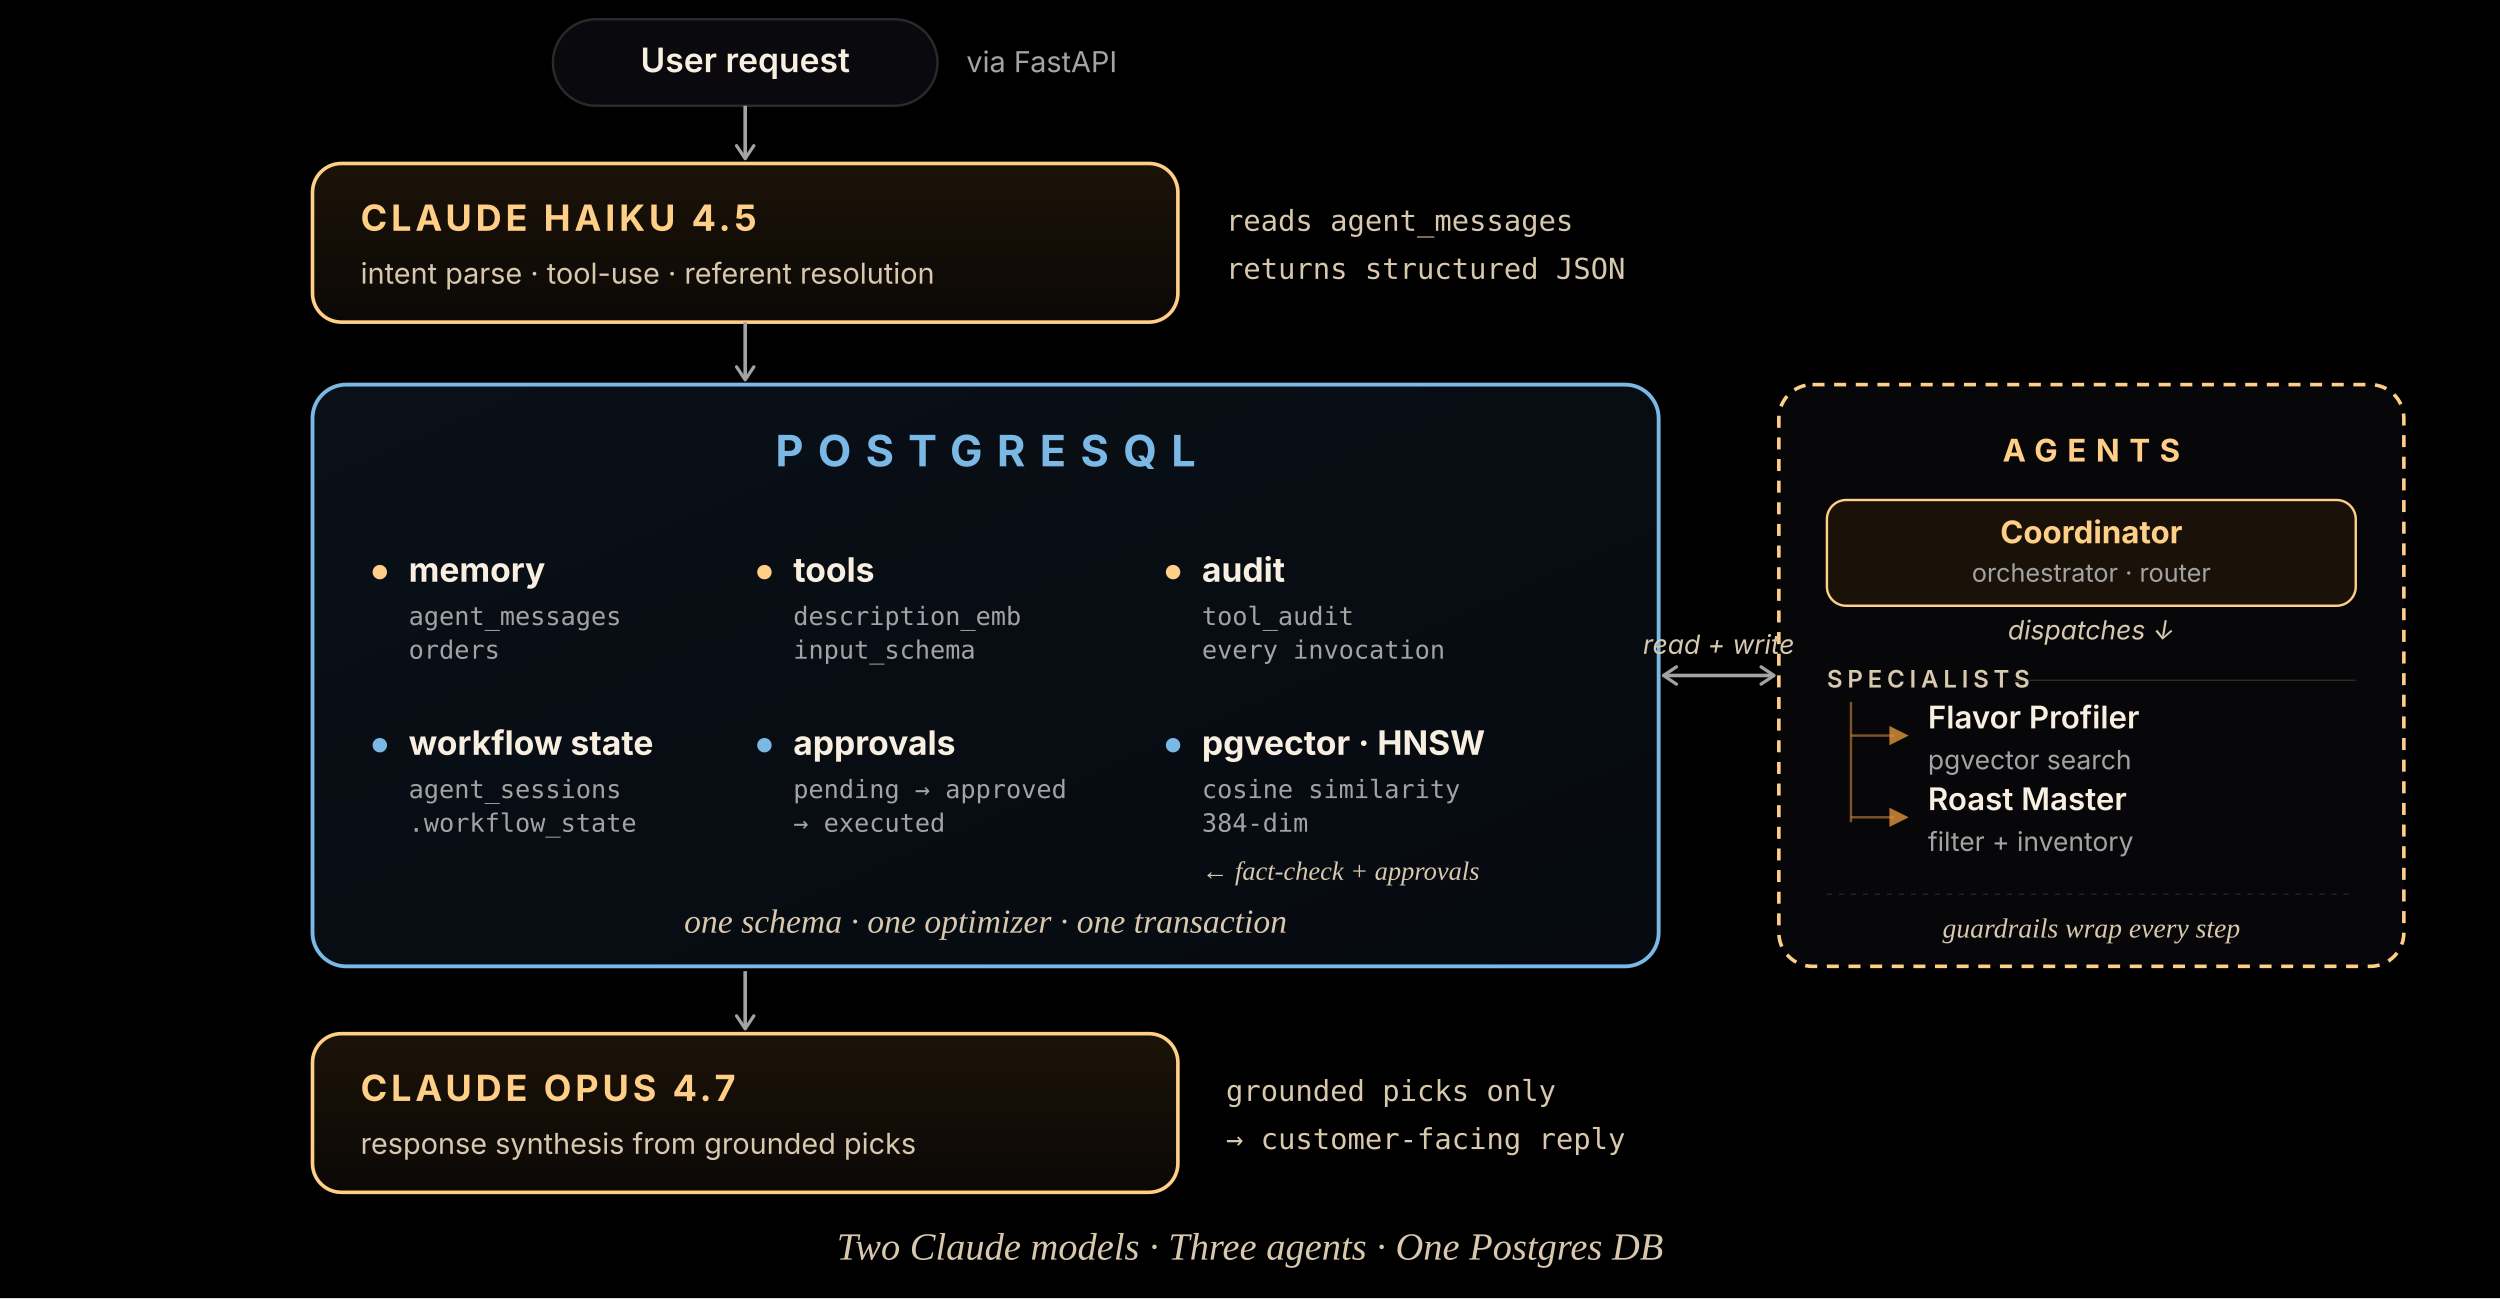
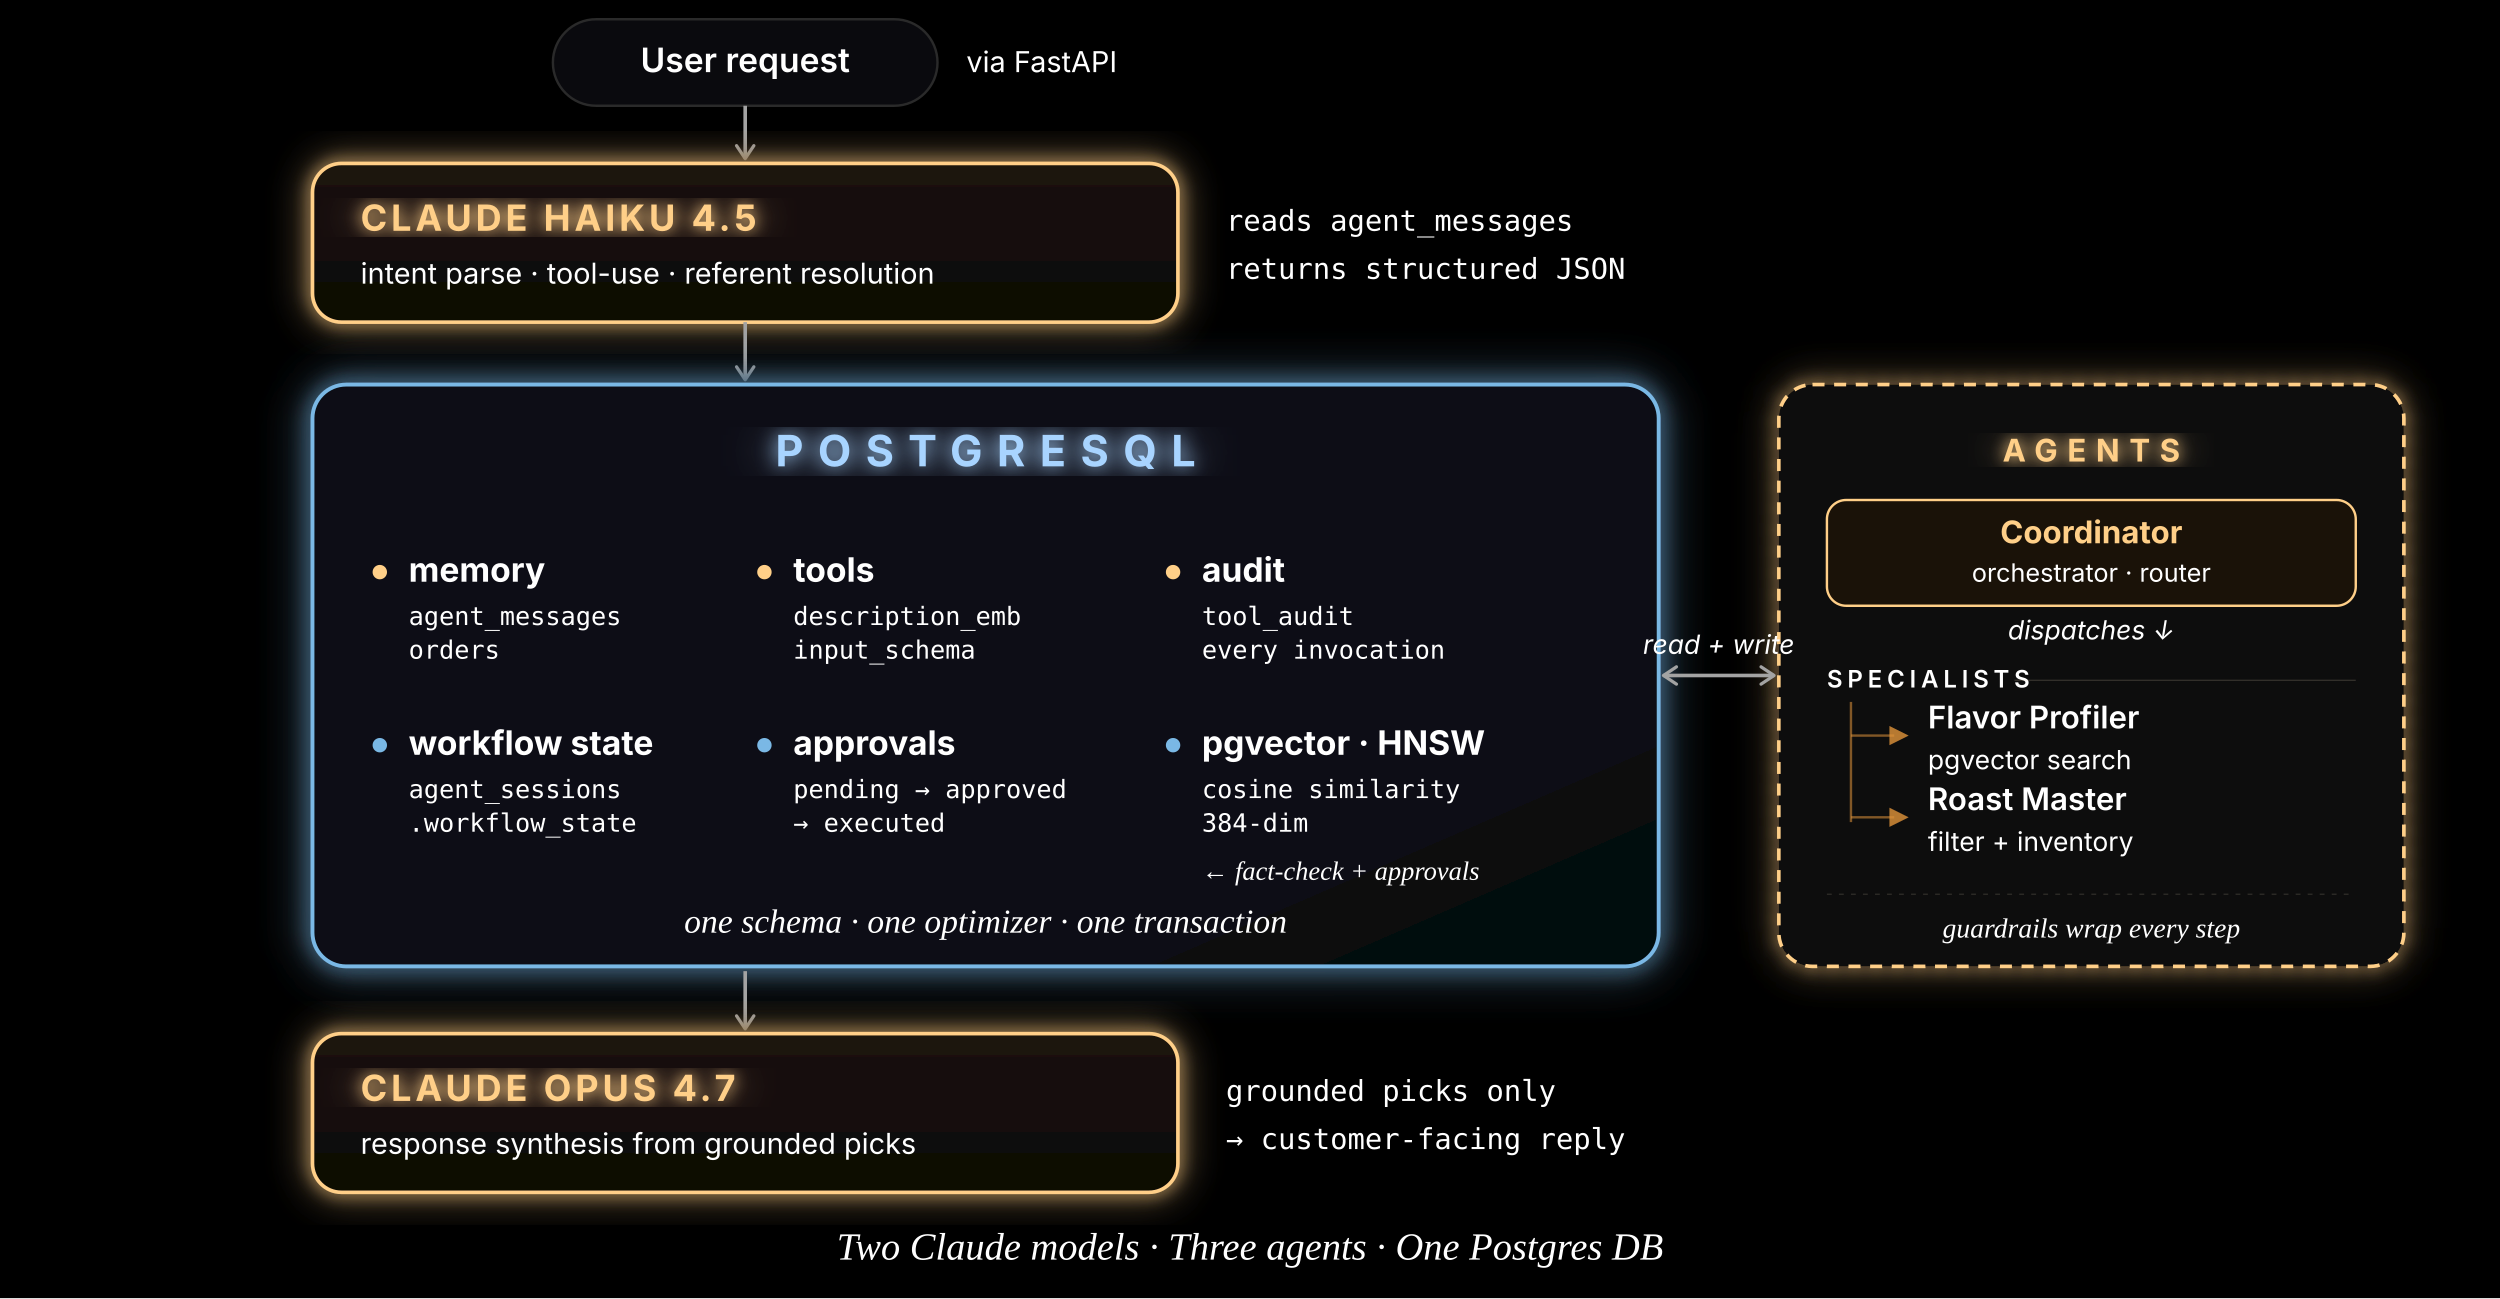
<svg xmlns="http://www.w3.org/2000/svg" viewBox="0 0 1040 540" role="img" aria-label="Architecture: User request enters via FastAPI, Claude Haiku parses intent, PostgreSQL holds memory and operational state including audit and workflow, the dashed Coordinator column dispatches to Flavor Profiler, Roast Master, and Guardrails, Claude Opus synthesizes a grounded reply returned to the customer.">
  <defs>
    <linearGradient id="llmFill" x1="0%" y1="0%" x2="0%" y2="100%">
      <stop offset="0%" stop-color="#1c1308" />
      <stop offset="100%" stop-color="#0b0806" />
    </linearGradient>
    <linearGradient id="pgFill" x1="0%" y1="0%" x2="100%" y2="100%">
      <stop offset="0%" stop-color="#0a1018" />
      <stop offset="100%" stop-color="#060a10" />
    </linearGradient>
    <marker id="arrow" viewBox="0 0 10 10" refX="8" refY="5" markerWidth="6" markerHeight="6" orient="auto-start-reverse">
      <path d="M2 1 L8 5 L2 9" fill="none" stroke="#a3a3a3" stroke-width="1.5" stroke-linecap="round" stroke-linejoin="round" />
    </marker>
    <marker id="arrow-start" viewBox="0 0 10 10" refX="2" refY="5" markerWidth="6" markerHeight="6" orient="auto">
      <path d="M8 1 L2 5 L8 9" fill="none" stroke="#a3a3a3" stroke-width="1.5" stroke-linecap="round" stroke-linejoin="round" />
    </marker>
+     <filter id="blueGlow" x="-20%" y="-20%" width="140%" height="140%">
+       <feGaussianBlur in="SourceGraphic" stdDeviation="4" result="b1" />
+       <feGaussianBlur in="SourceGraphic" stdDeviation="10" result="b2" />
+       <feMerge>
+         <feMergeNode in="b2" />
+         <feMergeNode in="b1" />
+         <feMergeNode in="SourceGraphic" />
+       </feMerge>
+     </filter>
+     <filter id="amberGlow" x="-20%" y="-20%" width="140%" height="140%">
+       <feGaussianBlur in="SourceGraphic" stdDeviation="3" result="a1" />
+       <feGaussianBlur in="SourceGraphic" stdDeviation="8" result="a2" />
+       <feMerge>
+         <feMergeNode in="a2" />
+         <feMergeNode in="a1" />
+         <feMergeNode in="SourceGraphic" />
+       </feMerge>
+     </filter>
  </defs>
  <rect width="1040" height="540" fill="#000000" />
  <g>
    <rect x="230" y="8" width="160" height="36" rx="18" fill="#0a0a0e" stroke="#2a2a2a" stroke-width="1" />
-     <text x="310" y="30" fill="#f8efe1" font-family="Inter, Helvetica, Arial, sans-serif" font-weight="600" font-size="14" text-anchor="middle">User request</text>
+     <text x="310" y="30" fill="#ffffff" font-family="Inter, Helvetica, Arial, sans-serif" font-weight="600" font-size="14" text-anchor="middle">User request</text>
  </g>
-   <text x="402" y="30" fill="#a3a3a3" font-family="Inter, Helvetica, Arial, sans-serif" font-size="12">via FastAPI</text>
+   <text x="402" y="30" fill="#ffffff" font-family="Inter, Helvetica, Arial, sans-serif" font-size="12">via FastAPI</text>
  <line x1="310" y1="44" x2="310" y2="66" stroke="#a3a3a3" stroke-width="1.5" marker-end="url(#arrow)" />
  <g>
-     <rect x="130" y="68" width="360" height="66" rx="12" fill="url(#llmFill)" stroke="#ffcf88" stroke-width="1.5" />
-     <text x="150" y="96" fill="#ffcf88" font-family="Inter, Helvetica, Arial, sans-serif" font-weight="700" font-size="15" letter-spacing="1.6">CLAUDE HAIKU 4.5</text>
-     <text x="150" y="118" fill="#d8c8ad" font-family="Inter, Helvetica, Arial, sans-serif" font-size="12">intent parse · tool-use · referent resolution</text>
+     <rect x="130" y="68" width="360" height="66" rx="12" fill="url(#llmFill)" stroke="#ffcf88" stroke-width="1.5" filter="url(#amberGlow)" />
+     <text x="150" y="96" fill="#ffcf88" font-family="Inter, Helvetica, Arial, sans-serif" font-weight="700" font-size="15" letter-spacing="1.6" filter="url(#amberGlow)">CLAUDE HAIKU 4.5</text>
+     <text x="150" y="118" fill="#ffffff" font-family="Inter, Helvetica, Arial, sans-serif" font-size="12">intent parse · tool-use · referent resolution</text>
  </g>
-   <text x="510" y="96" fill="#d8c8ad" font-family="Menlo, Consolas, monospace" font-size="12">reads agent_messages</text>
-   <text x="510" y="116" fill="#d8c8ad" font-family="Menlo, Consolas, monospace" font-size="12">returns structured JSON</text>
+   <text x="510" y="96" fill="#ffffff" font-family="Menlo, Consolas, monospace" font-size="12">reads agent_messages</text>
+   <text x="510" y="116" fill="#ffffff" font-family="Menlo, Consolas, monospace" font-size="12">returns structured JSON</text>
  <line x1="310" y1="134" x2="310" y2="158" stroke="#a3a3a3" stroke-width="1.5" marker-end="url(#arrow)" />
  <g>
-     <rect x="130" y="160" width="560" height="242" rx="14" fill="url(#pgFill)" stroke="#7ab8e5" stroke-width="1.6" />
-     <text x="410" y="194" fill="#7ab8e5" font-family="Inter, Helvetica, Arial, sans-serif" font-weight="700" font-size="18" text-anchor="middle" letter-spacing="6">POSTGRESQL</text>
+     <rect x="130" y="160" width="560" height="242" rx="14" fill="url(#pgFill)" stroke="#7ab8e5" stroke-width="1.6" filter="url(#blueGlow)" />
+     <text x="410" y="194" fill="#a8d4ff" font-family="Inter, Helvetica, Arial, sans-serif" font-weight="700" font-size="18" text-anchor="middle" letter-spacing="6" filter="url(#blueGlow)">POSTGRESQL</text>
    <circle cx="158" cy="238" r="3" fill="#ffcf88" />
-     <text x="170" y="242" fill="#f8efe1" font-family="Inter, Helvetica, Arial, sans-serif" font-weight="700" font-size="14">memory</text>
-     <text x="170" y="260" fill="#a3a3a3" font-family="Menlo, Consolas, monospace" font-size="10.5">agent_messages</text>
-     <text x="170" y="274" fill="#a3a3a3" font-family="Menlo, Consolas, monospace" font-size="10.5">orders</text>
+     <text x="170" y="242" fill="#ffffff" font-family="Inter, Helvetica, Arial, sans-serif" font-weight="700" font-size="14">memory</text>
+     <text x="170" y="260" fill="#ffffff" font-family="Menlo, Consolas, monospace" font-size="10.5">agent_messages</text>
+     <text x="170" y="274" fill="#ffffff" font-family="Menlo, Consolas, monospace" font-size="10.5">orders</text>
    <circle cx="318" cy="238" r="3" fill="#ffcf88" />
-     <text x="330" y="242" fill="#f8efe1" font-family="Inter, Helvetica, Arial, sans-serif" font-weight="700" font-size="14">tools</text>
-     <text x="330" y="260" fill="#a3a3a3" font-family="Menlo, Consolas, monospace" font-size="10.5">description_emb</text>
-     <text x="330" y="274" fill="#a3a3a3" font-family="Menlo, Consolas, monospace" font-size="10.5">input_schema</text>
+     <text x="330" y="242" fill="#ffffff" font-family="Inter, Helvetica, Arial, sans-serif" font-weight="700" font-size="14">tools</text>
+     <text x="330" y="260" fill="#ffffff" font-family="Menlo, Consolas, monospace" font-size="10.5">description_emb</text>
+     <text x="330" y="274" fill="#ffffff" font-family="Menlo, Consolas, monospace" font-size="10.5">input_schema</text>
    <circle cx="488" cy="238" r="3" fill="#ffcf88" />
-     <text x="500" y="242" fill="#f8efe1" font-family="Inter, Helvetica, Arial, sans-serif" font-weight="700" font-size="14">audit</text>
-     <text x="500" y="260" fill="#a3a3a3" font-family="Menlo, Consolas, monospace" font-size="10.5">tool_audit</text>
-     <text x="500" y="274" fill="#a3a3a3" font-family="Menlo, Consolas, monospace" font-size="10.5">every invocation</text>
+     <text x="500" y="242" fill="#ffffff" font-family="Inter, Helvetica, Arial, sans-serif" font-weight="700" font-size="14">audit</text>
+     <text x="500" y="260" fill="#ffffff" font-family="Menlo, Consolas, monospace" font-size="10.5">tool_audit</text>
+     <text x="500" y="274" fill="#ffffff" font-family="Menlo, Consolas, monospace" font-size="10.5">every invocation</text>
    <circle cx="158" cy="310" r="3" fill="#7ab8e5" />
-     <text x="170" y="314" fill="#f8efe1" font-family="Inter, Helvetica, Arial, sans-serif" font-weight="700" font-size="14">workflow state</text>
-     <text x="170" y="332" fill="#a3a3a3" font-family="Menlo, Consolas, monospace" font-size="10.5">agent_sessions</text>
-     <text x="170" y="346" fill="#a3a3a3" font-family="Menlo, Consolas, monospace" font-size="10.5">.workflow_state</text>
+     <text x="170" y="314" fill="#ffffff" font-family="Inter, Helvetica, Arial, sans-serif" font-weight="700" font-size="14">workflow state</text>
+     <text x="170" y="332" fill="#ffffff" font-family="Menlo, Consolas, monospace" font-size="10.5">agent_sessions</text>
+     <text x="170" y="346" fill="#ffffff" font-family="Menlo, Consolas, monospace" font-size="10.5">.workflow_state</text>
    <circle cx="318" cy="310" r="3" fill="#7ab8e5" />
-     <text x="330" y="314" fill="#f8efe1" font-family="Inter, Helvetica, Arial, sans-serif" font-weight="700" font-size="14">approvals</text>
-     <text x="330" y="332" fill="#a3a3a3" font-family="Menlo, Consolas, monospace" font-size="10.5">pending → approved</text>
-     <text x="330" y="346" fill="#a3a3a3" font-family="Menlo, Consolas, monospace" font-size="10.5">→ executed</text>
+     <text x="330" y="314" fill="#ffffff" font-family="Inter, Helvetica, Arial, sans-serif" font-weight="700" font-size="14">approvals</text>
+     <text x="330" y="332" fill="#ffffff" font-family="Menlo, Consolas, monospace" font-size="10.5">pending → approved</text>
+     <text x="330" y="346" fill="#ffffff" font-family="Menlo, Consolas, monospace" font-size="10.5">→ executed</text>
    <circle cx="488" cy="310" r="3" fill="#7ab8e5" />
-     <text x="500" y="314" fill="#f8efe1" font-family="Inter, Helvetica, Arial, sans-serif" font-weight="700" font-size="14">pgvector · HNSW</text>
-     <text x="500" y="332" fill="#a3a3a3" font-family="Menlo, Consolas, monospace" font-size="10.5">cosine similarity</text>
-     <text x="500" y="346" fill="#a3a3a3" font-family="Menlo, Consolas, monospace" font-size="10.5">384-dim</text>
-     <text x="500" y="366" fill="#d8c8ad" font-family="Georgia, 'Times New Roman', serif" font-style="italic" font-size="11">← fact-check + approvals</text>
-     <text x="410" y="388" fill="#d8c8ad" font-family="Georgia, 'Times New Roman', serif" font-style="italic" font-size="14" text-anchor="middle">one schema · one optimizer · one transaction</text>
+     <text x="500" y="314" fill="#ffffff" font-family="Inter, Helvetica, Arial, sans-serif" font-weight="700" font-size="14">pgvector · HNSW</text>
+     <text x="500" y="332" fill="#ffffff" font-family="Menlo, Consolas, monospace" font-size="10.5">cosine similarity</text>
+     <text x="500" y="346" fill="#ffffff" font-family="Menlo, Consolas, monospace" font-size="10.5">384-dim</text>
+     <text x="500" y="366" fill="#ffffff" font-family="Georgia, 'Times New Roman', serif" font-style="italic" font-size="11">← fact-check + approvals</text>
+     <text x="410" y="388" fill="#ffffff" font-family="Georgia, 'Times New Roman', serif" font-style="italic" font-size="14" text-anchor="middle">one schema · one optimizer · one transaction</text>
  </g>
  <g>
-     <rect x="740" y="160" width="260" height="242" rx="14" fill="#07070a" stroke="#ffcf88" stroke-width="1.5" stroke-dasharray="5 4" />
-     <text x="870" y="192" fill="#ffcf88" font-family="Inter, Helvetica, Arial, sans-serif" font-weight="700" font-size="13" text-anchor="middle" letter-spacing="4">AGENTS</text>
+     <rect x="740" y="160" width="260" height="242" rx="14" fill="#07070a" stroke="#ffcf88" stroke-width="1.5" stroke-dasharray="5 4" filter="url(#amberGlow)" />
+     <text x="870" y="192" fill="#ffcf88" font-family="Inter, Helvetica, Arial, sans-serif" font-weight="700" font-size="13" text-anchor="middle" letter-spacing="4" filter="url(#amberGlow)">AGENTS</text>
    <rect x="760" y="208" width="220" height="44" rx="8" fill="#1a1208" stroke="#ffcf88" stroke-width="1" />
    <text x="870" y="226" fill="#ffcf88" font-family="Inter, Helvetica, Arial, sans-serif" font-weight="700" font-size="13" text-anchor="middle">Coordinator</text>
-     <text x="870" y="242" fill="#a3a3a3" font-family="Inter, Helvetica, Arial, sans-serif" font-size="10.5" text-anchor="middle">orchestrator · router</text>
-     <text x="870" y="266" fill="#d8c8ad" font-family="Inter, Helvetica, Arial, sans-serif" font-style="italic" font-size="11" text-anchor="middle">dispatches ↓</text>
-     <text x="760" y="286" fill="#d8c8ad" font-family="Inter, Helvetica, Arial, sans-serif" font-weight="600" font-size="10" letter-spacing="2">SPECIALISTS</text>
+     <text x="870" y="242" fill="#ffffff" font-family="Inter, Helvetica, Arial, sans-serif" font-size="10.5" text-anchor="middle">orchestrator · router</text>
+     <text x="870" y="266" fill="#ffffff" font-family="Inter, Helvetica, Arial, sans-serif" font-style="italic" font-size="11" text-anchor="middle">dispatches ↓</text>
+     <text x="760" y="286" fill="#ffffff" font-family="Inter, Helvetica, Arial, sans-serif" font-weight="600" font-size="10" letter-spacing="2">SPECIALISTS</text>
    <line x1="838" y1="283" x2="980" y2="283" stroke="#d8c8ad" stroke-width="0.5" opacity="0.2" />
    <line x1="770" y1="292" x2="770" y2="342" stroke="#e0933a" stroke-width="1" opacity="0.55" />
    <line x1="770" y1="306" x2="788" y2="306" stroke="#e0933a" stroke-width="1" opacity="0.55" />
    <polygon points="786,302 794,306 786,310" fill="#e0933a" opacity="0.8" />
-     <text x="802" y="303" fill="#f8efe1" font-family="Inter, Helvetica, Arial, sans-serif" font-weight="600" font-size="13">Flavor Profiler</text>
-     <text x="802" y="320" fill="#a3a3a3" font-family="Inter, Helvetica, Arial, sans-serif" font-size="11">pgvector search</text>
+     <text x="802" y="303" fill="#ffffff" font-family="Inter, Helvetica, Arial, sans-serif" font-weight="600" font-size="13">Flavor Profiler</text>
+     <text x="802" y="320" fill="#ffffff" font-family="Inter, Helvetica, Arial, sans-serif" font-size="11">pgvector search</text>
    <line x1="770" y1="340" x2="788" y2="340" stroke="#e0933a" stroke-width="1" opacity="0.55" />
    <polygon points="786,336 794,340 786,344" fill="#e0933a" opacity="0.8" />
-     <text x="802" y="337" fill="#f8efe1" font-family="Inter, Helvetica, Arial, sans-serif" font-weight="600" font-size="13">Roast Master</text>
-     <text x="802" y="354" fill="#a3a3a3" font-family="Inter, Helvetica, Arial, sans-serif" font-size="11">filter + inventory</text>
+     <text x="802" y="337" fill="#ffffff" font-family="Inter, Helvetica, Arial, sans-serif" font-weight="600" font-size="13">Roast Master</text>
+     <text x="802" y="354" fill="#ffffff" font-family="Inter, Helvetica, Arial, sans-serif" font-size="11">filter + inventory</text>
    <line x1="760" y1="372" x2="980" y2="372" stroke="#d8c8ad" stroke-width="0.5" opacity="0.18" stroke-dasharray="2 3" />
-     <text x="870" y="390" fill="#d8c8ad" font-family="Georgia, 'Times New Roman', serif" font-style="italic" font-size="11.5" text-anchor="middle">guardrails wrap every step</text>
+     <text x="870" y="390" fill="#ffffff" font-family="Georgia, 'Times New Roman', serif" font-style="italic" font-size="11.5" text-anchor="middle">guardrails wrap every step</text>
  </g>
  <line x1="692" y1="281" x2="738" y2="281" stroke="#a3a3a3" stroke-width="1.5" marker-start="url(#arrow-start)" marker-end="url(#arrow)" />
-   <text x="715" y="272" fill="#d8c8ad" font-family="Inter, Helvetica, Arial, sans-serif" font-style="italic" font-size="11" text-anchor="middle">read + write</text>
+   <text x="715" y="272" fill="#ffffff" font-family="Inter, Helvetica, Arial, sans-serif" font-style="italic" font-size="11" text-anchor="middle">read + write</text>
  <line x1="310" y1="404" x2="310" y2="428" stroke="#a3a3a3" stroke-width="1.5" marker-end="url(#arrow)" />
  <g>
-     <rect x="130" y="430" width="360" height="66" rx="12" fill="url(#llmFill)" stroke="#ffcf88" stroke-width="1.5" />
-     <text x="150" y="458" fill="#ffcf88" font-family="Inter, Helvetica, Arial, sans-serif" font-weight="700" font-size="15" letter-spacing="1.6">CLAUDE OPUS 4.7</text>
-     <text x="150" y="480" fill="#d8c8ad" font-family="Inter, Helvetica, Arial, sans-serif" font-size="12">response synthesis from grounded picks</text>
+     <rect x="130" y="430" width="360" height="66" rx="12" fill="url(#llmFill)" stroke="#ffcf88" stroke-width="1.5" filter="url(#amberGlow)" />
+     <text x="150" y="458" fill="#ffcf88" font-family="Inter, Helvetica, Arial, sans-serif" font-weight="700" font-size="15" letter-spacing="1.6" filter="url(#amberGlow)">CLAUDE OPUS 4.7</text>
+     <text x="150" y="480" fill="#ffffff" font-family="Inter, Helvetica, Arial, sans-serif" font-size="12">response synthesis from grounded picks</text>
  </g>
-   <text x="510" y="458" fill="#d8c8ad" font-family="Menlo, Consolas, monospace" font-size="12">grounded picks only</text>
-   <text x="510" y="478" fill="#d8c8ad" font-family="Menlo, Consolas, monospace" font-size="12">→ customer-facing reply</text>
-   <text x="520" y="524" fill="#d8c8ad" font-family="Georgia, 'Times New Roman', serif" font-style="italic" font-size="16" text-anchor="middle">Two Claude models · Three agents · One Postgres DB</text>
+   <text x="510" y="458" fill="#ffffff" font-family="Menlo, Consolas, monospace" font-size="12">grounded picks only</text>
+   <text x="510" y="478" fill="#ffffff" font-family="Menlo, Consolas, monospace" font-size="12">→ customer-facing reply</text>
+   <text x="520" y="524" fill="#ffffff" font-family="Georgia, 'Times New Roman', serif" font-style="italic" font-size="16" text-anchor="middle">Two Claude models · Three agents · One Postgres DB</text>
</svg>
